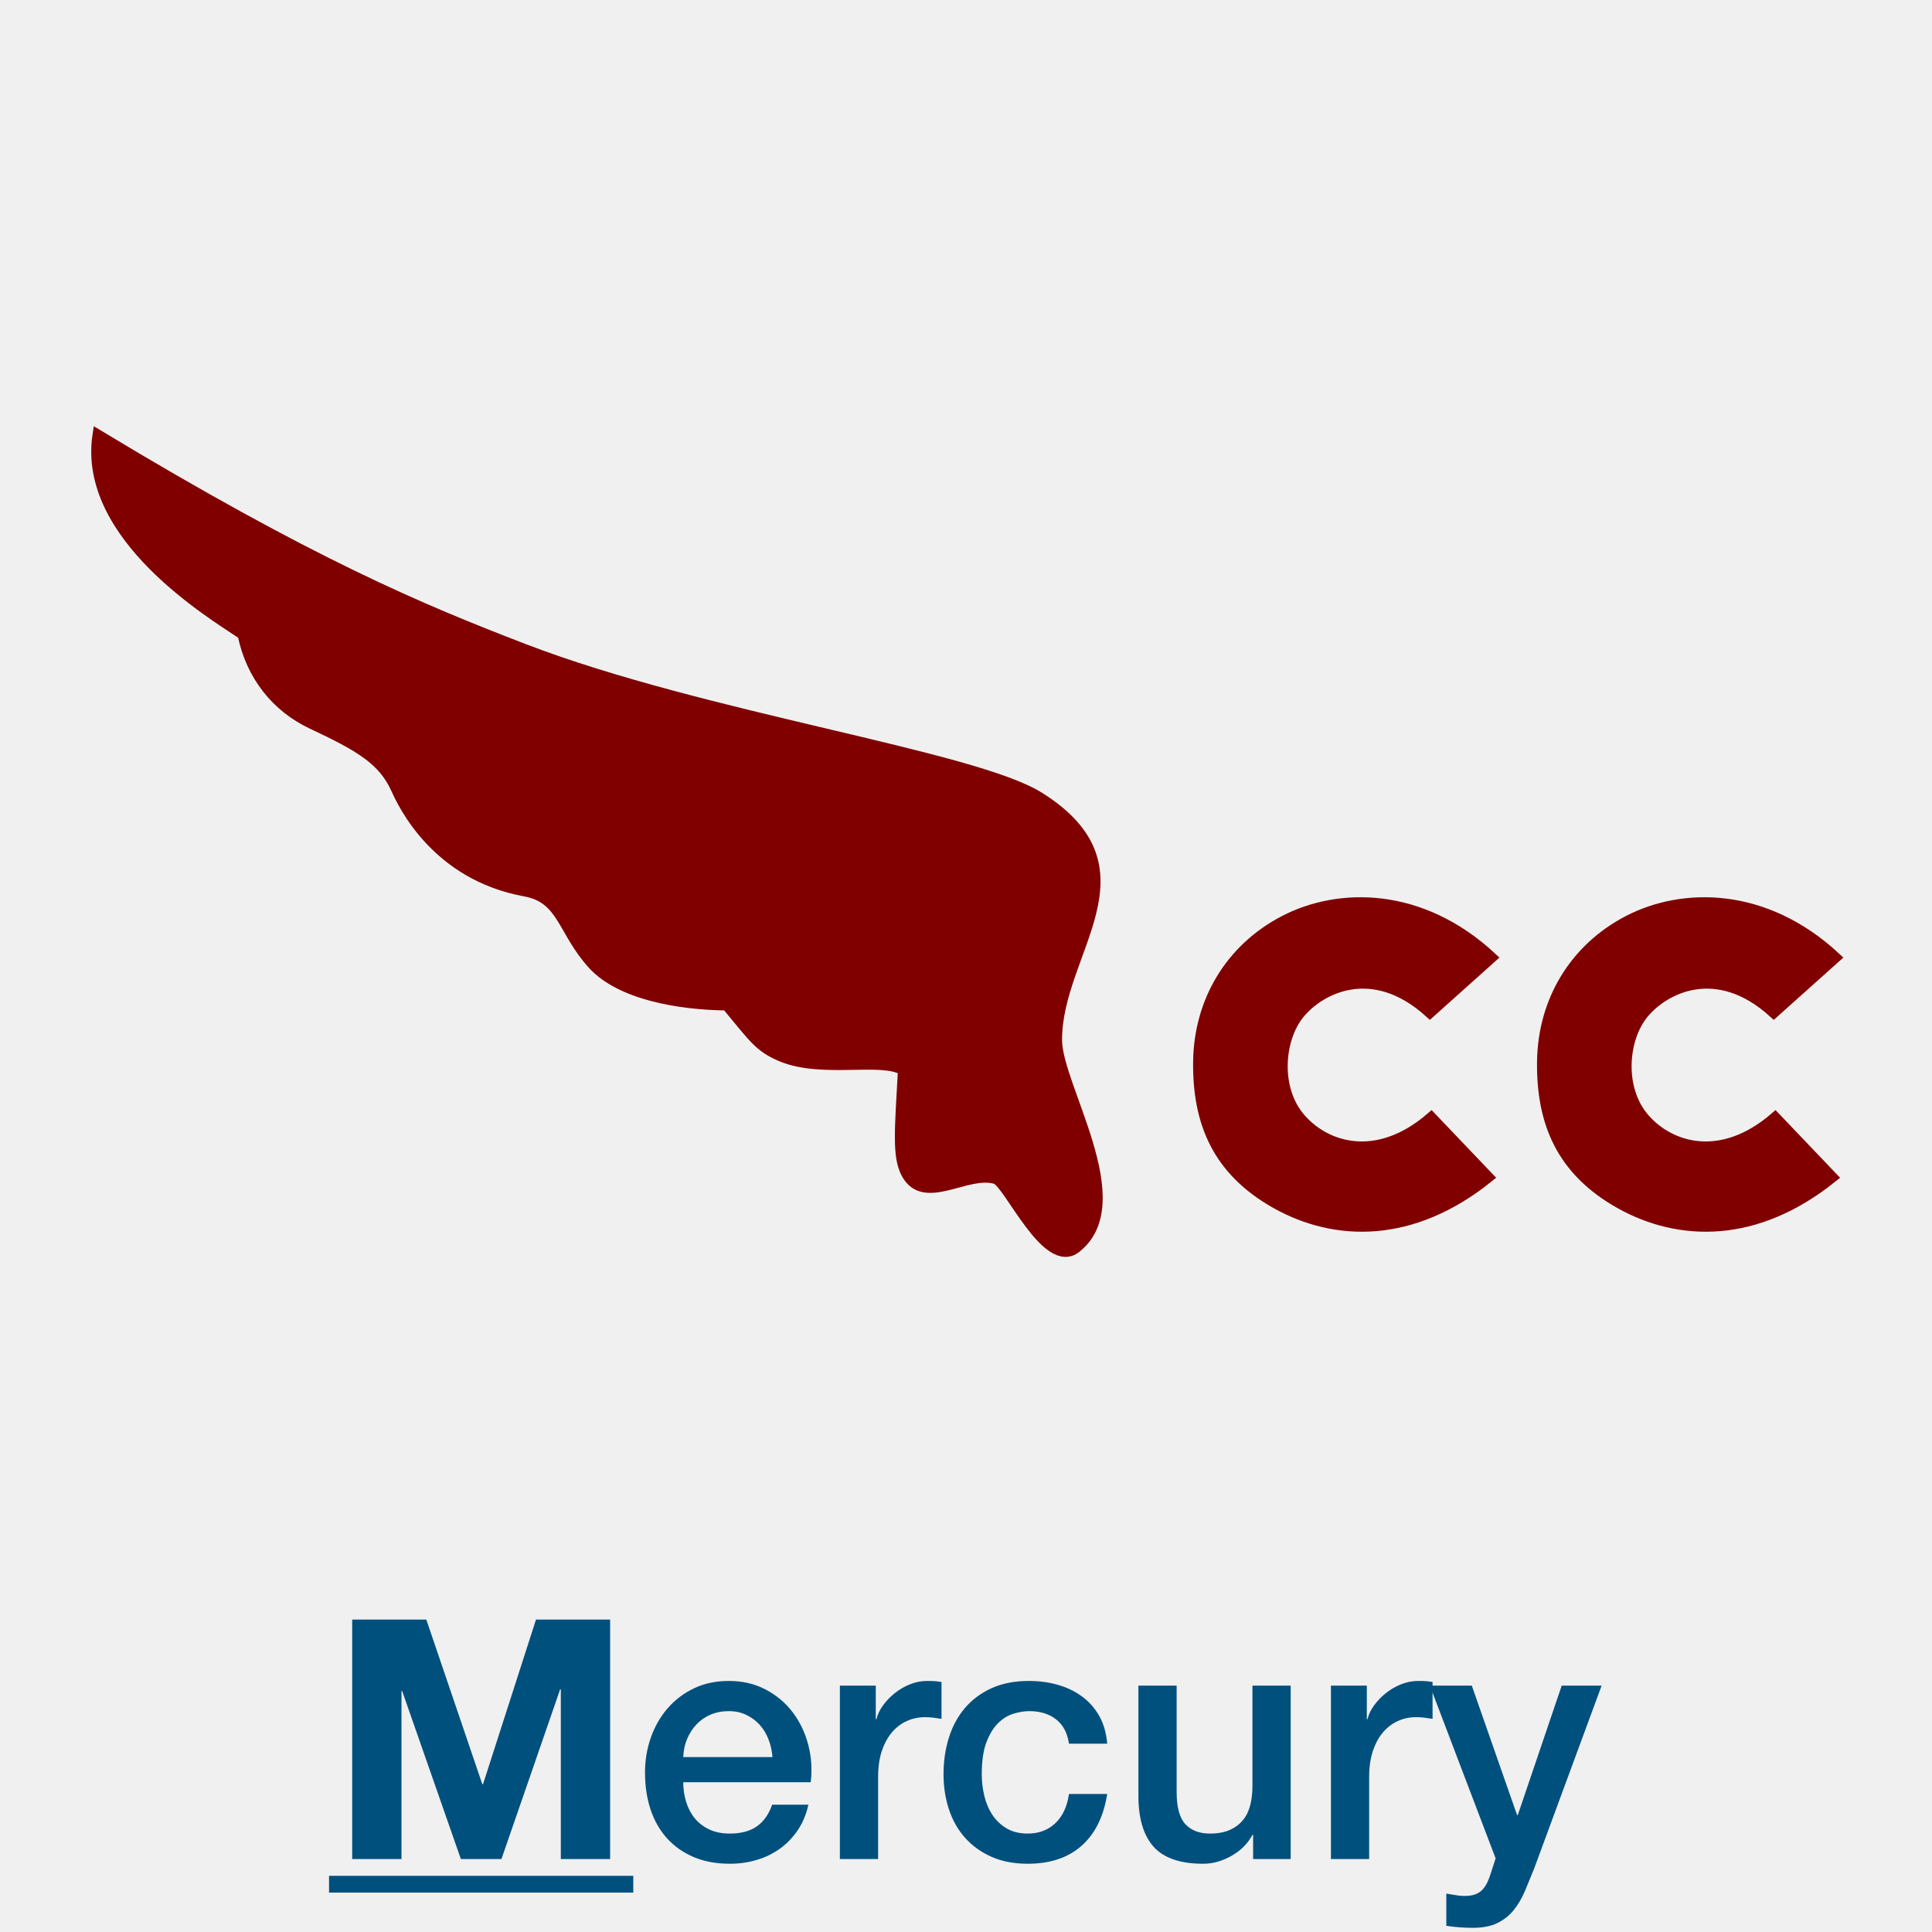
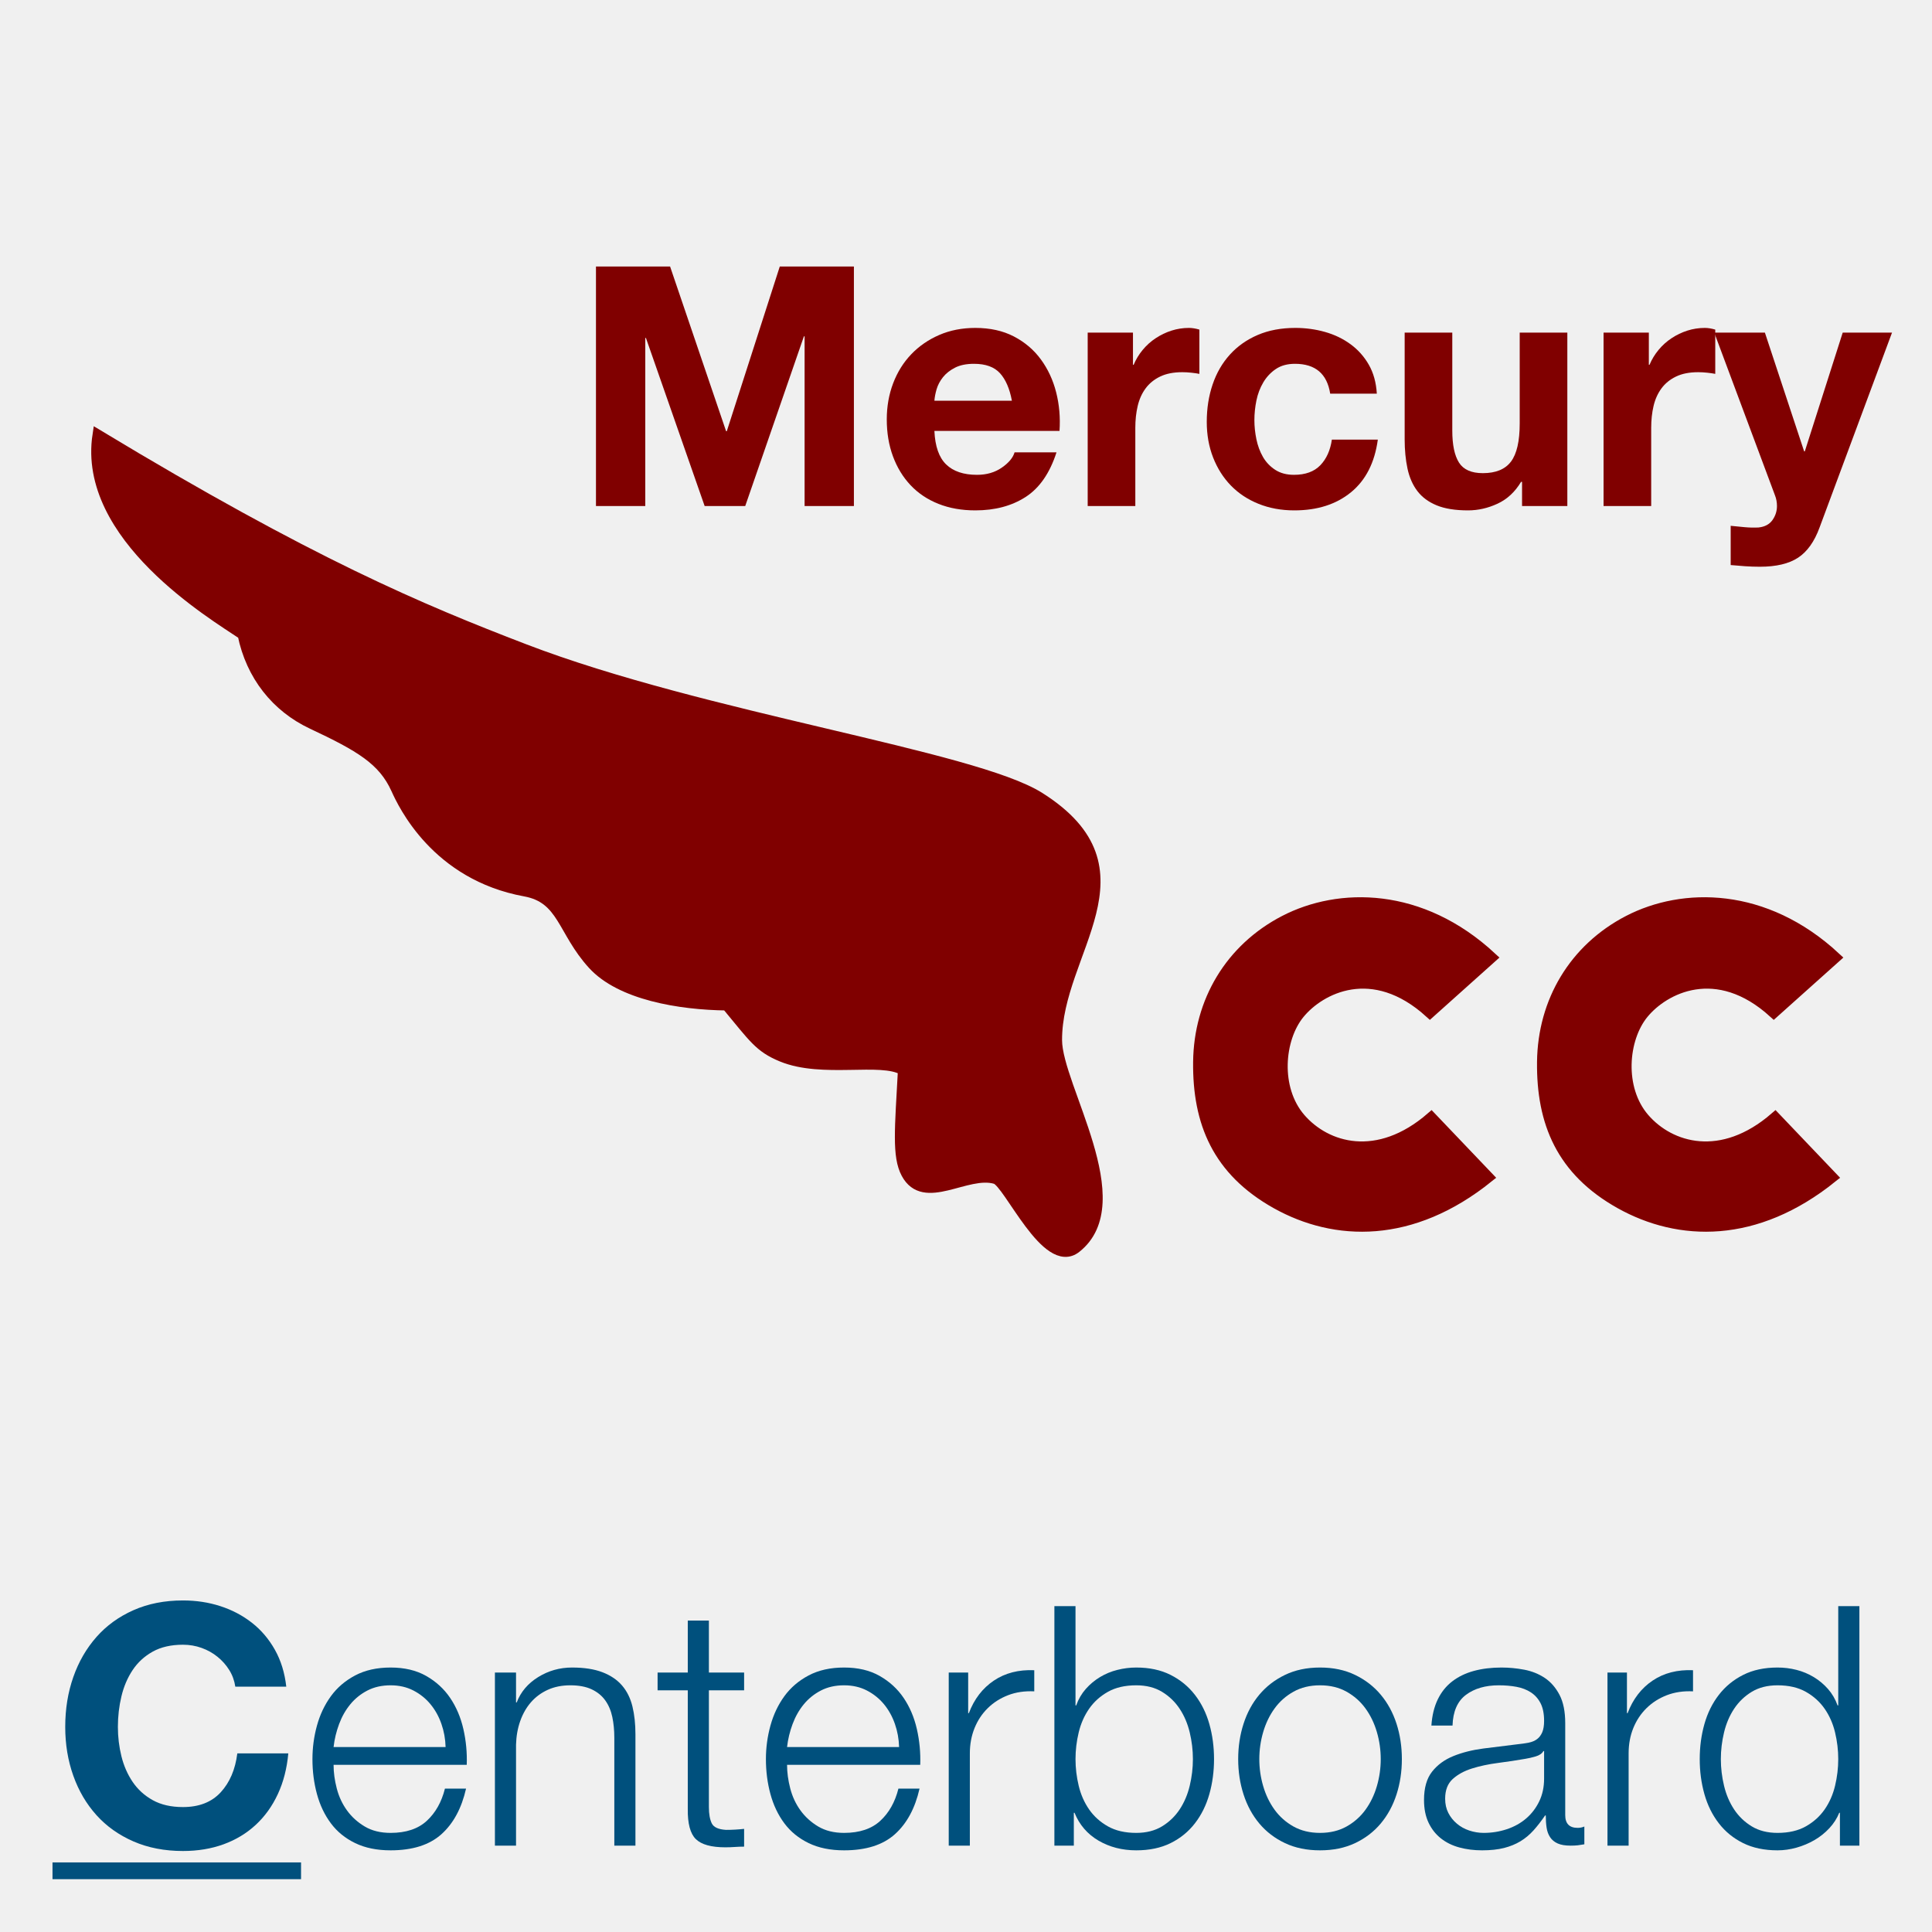
- <svg xmlns="http://www.w3.org/2000/svg" xmlns:xlink="http://www.w3.org/1999/xlink" height="100%" stroke-miterlimit="10" style="fill-rule:nonzero;clip-rule:evenodd;stroke-linecap:round;stroke-linejoin:round;" version="1.1" viewBox="0 0 144 144" width="100%" xml:space="preserve">
+ <svg xmlns="http://www.w3.org/2000/svg" xmlns:xlink="http://www.w3.org/1999/xlink" stroke-miterlimit="10" style="fill-rule:nonzero;clip-rule:evenodd;stroke-linecap:round;stroke-linejoin:round;" version="1.1" viewBox="0 0 144 144" xml:space="preserve">
  <defs>
    <clipPath id="TextBounds">
-       <rect height="29.437" width="144" x="0" y="114.563" />
+       <rect height="29.437" width="144" x="0" y="113.563" />
    </clipPath>
    <path d="M12.716 0L131.284 0C138.307 0 144 5.787 144 12.925L144 131.075C144 138.213 138.307 144 131.284 144L12.716 144C5.693 144-1.42109e-14 138.213-1.42109e-14 131.075L-1.42109e-14 12.925C-1.42109e-14 5.787 5.693 0 12.716 0Z" id="Fill" />
    <clipPath id="TextBounds_2">
      <rect height="1" width="0" x="75.793" y="92.281" />
+     </clipPath>
+     <clipPath id="TextBounds_3">
+       <rect height="30.204" width="104.435" x="39.565" y="13.716" />
    </clipPath>
  </defs>
  <clipPath id="ArtboardFrame">
    <rect height="144" width="144" x="0" y="0" />
  </clipPath>
  <g clip-path="url(#ArtboardFrame)" id="Layer-1">
    <g fill="#00507d" opacity="1" stroke="none">
-       <path clip-path="url(#TextBounds)" d="M26.25 120.713L26.25 138.563L29.925 138.563L29.925 126.038L29.975 126.038L34.35 138.563L37.375 138.563L41.75 125.913L41.8 125.913L41.8 138.563L45.475 138.563L45.475 120.713L39.95 120.713L36 132.988L35.95 132.988L31.775 120.713L26.25 120.713Z" />
-       <path clip-path="url(#TextBounds)" d="M57.575 130.963C57.542 130.513 57.446 130.079 57.288 129.663C57.129 129.246 56.913 128.884 56.638 128.575C56.362 128.267 56.029 128.017 55.638 127.825C55.246 127.634 54.808 127.538 54.325 127.538C53.825 127.538 53.371 127.625 52.962 127.8C52.554 127.975 52.204 128.217 51.913 128.525C51.621 128.834 51.388 129.196 51.212 129.613C51.038 130.029 50.942 130.479 50.925 130.963L57.575 130.963ZM50.925 132.838C50.925 133.338 50.996 133.821 51.138 134.288C51.279 134.754 51.492 135.163 51.775 135.513C52.058 135.863 52.417 136.142 52.85 136.35C53.283 136.559 53.8 136.663 54.4 136.663C55.233 136.663 55.904 136.484 56.413 136.125C56.921 135.767 57.3 135.229 57.55 134.513L60.25 134.513C60.1 135.213 59.842 135.838 59.475 136.388C59.108 136.938 58.667 137.4 58.15 137.775C57.633 138.15 57.054 138.434 56.413 138.625C55.771 138.817 55.1 138.913 54.4 138.913C53.383 138.913 52.483 138.746 51.7 138.413C50.917 138.079 50.254 137.613 49.712 137.013C49.171 136.413 48.763 135.696 48.487 134.863C48.212 134.029 48.075 133.113 48.075 132.113C48.075 131.196 48.221 130.325 48.513 129.5C48.804 128.675 49.221 127.95 49.763 127.325C50.304 126.7 50.958 126.204 51.725 125.838C52.492 125.471 53.358 125.288 54.325 125.288C55.342 125.288 56.254 125.5 57.062 125.925C57.871 126.35 58.542 126.913 59.075 127.613C59.608 128.313 59.996 129.117 60.237 130.025C60.479 130.934 60.542 131.871 60.425 132.838L50.925 132.838Z" />
-       <path clip-path="url(#TextBounds)" d="M62.6 125.638L65.275 125.638L65.275 128.138L65.325 128.138C65.408 127.788 65.571 127.446 65.812 127.113C66.054 126.779 66.346 126.475 66.688 126.2C67.029 125.925 67.408 125.704 67.825 125.538C68.242 125.371 68.667 125.288 69.1 125.288C69.433 125.288 69.662 125.296 69.787 125.313C69.912 125.329 70.042 125.346 70.175 125.363L70.175 128.113C69.975 128.079 69.771 128.05 69.562 128.025C69.354 128 69.15 127.988 68.95 127.988C68.467 127.988 68.013 128.084 67.588 128.275C67.162 128.467 66.792 128.75 66.475 129.125C66.158 129.5 65.908 129.963 65.725 130.513C65.542 131.063 65.45 131.696 65.45 132.413L65.45 138.563L62.6 138.563L62.6 125.638Z" />
-       <path clip-path="url(#TextBounds)" d="M79.675 129.963C79.558 129.163 79.237 128.559 78.713 128.15C78.188 127.742 77.525 127.538 76.725 127.538C76.358 127.538 75.967 127.6 75.55 127.725C75.133 127.85 74.75 128.084 74.4 128.425C74.05 128.767 73.758 129.242 73.525 129.85C73.292 130.459 73.175 131.254 73.175 132.238C73.175 132.771 73.237 133.304 73.362 133.838C73.487 134.371 73.688 134.846 73.963 135.263C74.237 135.679 74.592 136.017 75.025 136.275C75.458 136.534 75.983 136.663 76.6 136.663C77.433 136.663 78.121 136.404 78.662 135.888C79.204 135.371 79.542 134.646 79.675 133.713L82.525 133.713C82.258 135.396 81.621 136.684 80.612 137.575C79.604 138.467 78.267 138.913 76.6 138.913C75.583 138.913 74.688 138.742 73.912 138.4C73.138 138.059 72.483 137.592 71.95 137C71.417 136.409 71.013 135.704 70.737 134.888C70.463 134.071 70.325 133.188 70.325 132.238C70.325 131.271 70.458 130.363 70.725 129.513C70.992 128.663 71.392 127.925 71.925 127.3C72.458 126.675 73.121 126.184 73.912 125.825C74.704 125.467 75.633 125.288 76.7 125.288C77.45 125.288 78.162 125.384 78.838 125.575C79.513 125.767 80.112 126.054 80.638 126.438C81.162 126.821 81.592 127.304 81.925 127.888C82.258 128.471 82.458 129.163 82.525 129.963L79.675 129.963Z" />
-       <path clip-path="url(#TextBounds)" d="M96.2 138.563L93.4 138.563L93.4 136.763L93.35 136.763C93 137.413 92.479 137.934 91.787 138.325C91.096 138.717 90.392 138.913 89.675 138.913C87.975 138.913 86.746 138.492 85.987 137.65C85.229 136.809 84.85 135.538 84.85 133.838L84.85 125.638L87.7 125.638L87.7 133.563C87.7 134.696 87.917 135.496 88.35 135.963C88.783 136.429 89.392 136.663 90.175 136.663C90.775 136.663 91.275 136.571 91.675 136.388C92.075 136.204 92.4 135.959 92.65 135.65C92.9 135.342 93.079 134.971 93.188 134.538C93.296 134.104 93.35 133.638 93.35 133.138L93.35 125.638L96.2 125.638L96.2 138.563Z" />
-       <path clip-path="url(#TextBounds)" d="M99.2 125.638L101.875 125.638L101.875 128.138L101.925 128.138C102.008 127.788 102.171 127.446 102.413 127.113C102.654 126.779 102.946 126.475 103.288 126.2C103.629 125.925 104.008 125.704 104.425 125.538C104.842 125.371 105.267 125.288 105.7 125.288C106.033 125.288 106.262 125.296 106.388 125.313C106.513 125.329 106.642 125.346 106.775 125.363L106.775 128.113C106.575 128.079 106.371 128.05 106.163 128.025C105.954 128 105.75 127.988 105.55 127.988C105.067 127.988 104.613 128.084 104.188 128.275C103.762 128.467 103.392 128.75 103.075 129.125C102.758 129.5 102.508 129.963 102.325 130.513C102.142 131.063 102.05 131.696 102.05 132.413L102.05 138.563L99.2 138.563L99.2 125.638Z" />
-       <path clip-path="url(#TextBounds)" d="M106.575 125.638L109.7 125.638L113.075 135.288L113.125 135.288L116.4 125.638L119.375 125.638L114.35 139.263C114.117 139.846 113.888 140.404 113.663 140.938C113.437 141.471 113.163 141.942 112.838 142.35C112.512 142.759 112.108 143.084 111.625 143.325C111.142 143.567 110.525 143.688 109.775 143.688C109.108 143.688 108.45 143.638 107.8 143.538L107.8 141.138C108.033 141.171 108.258 141.209 108.475 141.25C108.692 141.292 108.917 141.313 109.15 141.313C109.483 141.313 109.758 141.271 109.975 141.188C110.192 141.104 110.371 140.984 110.513 140.825C110.654 140.667 110.775 140.479 110.875 140.263C110.975 140.046 111.067 139.796 111.15 139.513L111.475 138.513L106.575 125.638Z" />
-       <path clip-path="url(#TextBounds)" d="M24.525 139.813L47.2 139.813L47.2 141.063L24.525 141.063L24.525 139.813Z" />
+       <path clip-path="url(#TextBounds)" d="M17.538 125.713L21.337 125.713C21.221 124.679 20.938 123.763 20.488 122.963C20.038 122.163 19.467 121.492 18.775 120.95C18.083 120.409 17.3 119.996 16.425 119.713C15.55 119.429 14.621 119.288 13.637 119.288C12.271 119.288 11.042 119.529 9.95 120.013C8.858 120.496 7.938 121.163 7.188 122.013C6.438 122.863 5.862 123.859 5.463 125C5.062 126.142 4.862 127.379 4.862 128.713C4.862 130.013 5.062 131.225 5.463 132.35C5.862 133.475 6.438 134.454 7.188 135.288C7.938 136.121 8.858 136.775 9.95 137.25C11.042 137.725 12.271 137.963 13.637 137.963C14.738 137.963 15.746 137.796 16.663 137.463C17.579 137.129 18.379 136.646 19.062 136.013C19.746 135.379 20.296 134.613 20.712 133.713C21.129 132.813 21.387 131.804 21.488 130.688L17.688 130.688C17.538 131.888 17.125 132.854 16.45 133.588C15.775 134.321 14.838 134.688 13.637 134.688C12.754 134.688 12.004 134.517 11.387 134.175C10.771 133.834 10.271 133.379 9.887 132.813C9.504 132.246 9.225 131.609 9.05 130.9C8.875 130.192 8.787 129.463 8.787 128.713C8.787 127.929 8.875 127.171 9.05 126.438C9.225 125.704 9.504 125.05 9.887 124.475C10.271 123.9 10.771 123.442 11.387 123.1C12.004 122.759 12.754 122.588 13.637 122.588C14.121 122.588 14.583 122.667 15.025 122.825C15.467 122.984 15.863 123.204 16.212 123.488C16.562 123.771 16.854 124.1 17.087 124.475C17.321 124.85 17.471 125.263 17.538 125.713Z" />
+       <path clip-path="url(#TextBounds)" d="M33.212 130.213L24.863 130.213C24.929 129.629 25.067 129.059 25.275 128.5C25.483 127.942 25.762 127.45 26.113 127.025C26.462 126.6 26.887 126.259 27.387 126C27.887 125.742 28.462 125.613 29.113 125.613C29.746 125.613 30.312 125.742 30.812 126C31.312 126.259 31.738 126.6 32.087 127.025C32.438 127.45 32.708 127.938 32.9 128.488C33.092 129.038 33.196 129.613 33.212 130.213ZM24.863 131.538L34.788 131.538C34.821 130.638 34.737 129.75 34.538 128.875C34.337 128 34.008 127.225 33.55 126.55C33.092 125.875 32.496 125.329 31.762 124.913C31.029 124.496 30.146 124.288 29.113 124.288C28.096 124.288 27.217 124.484 26.475 124.875C25.733 125.267 25.129 125.784 24.663 126.425C24.196 127.067 23.85 127.796 23.625 128.613C23.4 129.429 23.288 130.263 23.288 131.113C23.288 132.029 23.4 132.9 23.625 133.725C23.85 134.55 24.196 135.275 24.663 135.9C25.129 136.525 25.733 137.017 26.475 137.375C27.217 137.734 28.096 137.913 29.113 137.913C30.746 137.913 32.008 137.513 32.9 136.713C33.792 135.913 34.404 134.779 34.737 133.313L33.163 133.313C32.913 134.313 32.462 135.113 31.812 135.713C31.163 136.313 30.262 136.613 29.113 136.613C28.363 136.613 27.721 136.454 27.188 136.138C26.654 135.821 26.212 135.421 25.863 134.938C25.512 134.454 25.258 133.909 25.1 133.3C24.942 132.692 24.863 132.104 24.863 131.538Z" />
+       <path clip-path="url(#TextBounds)" d="M36.888 124.663L36.888 137.563L38.462 137.563L38.462 130.038C38.479 129.404 38.583 128.817 38.775 128.275C38.967 127.734 39.233 127.267 39.575 126.875C39.917 126.484 40.333 126.175 40.825 125.95C41.317 125.725 41.879 125.613 42.513 125.613C43.146 125.613 43.675 125.713 44.1 125.913C44.525 126.113 44.862 126.388 45.112 126.738C45.362 127.088 45.538 127.5 45.638 127.975C45.737 128.45 45.788 128.963 45.788 129.513L45.788 137.563L47.362 137.563L47.362 129.263C47.362 128.496 47.288 127.804 47.138 127.188C46.987 126.571 46.729 126.05 46.362 125.625C45.996 125.2 45.508 124.871 44.9 124.638C44.292 124.404 43.538 124.288 42.638 124.288C41.721 124.288 40.879 124.525 40.112 125C39.346 125.475 38.812 126.104 38.513 126.888L38.462 126.888L38.462 124.663L36.888 124.663Z" />
+       <path clip-path="url(#TextBounds)" d="M52.837 124.663L52.837 120.788L51.263 120.788L51.263 124.663L49.013 124.663L49.013 125.988L51.263 125.988L51.263 134.813C51.246 135.913 51.446 136.667 51.862 137.075C52.279 137.484 53.013 137.688 54.062 137.688C54.296 137.688 54.529 137.679 54.763 137.663C54.996 137.646 55.229 137.638 55.462 137.638L55.462 136.313C55.013 136.363 54.562 136.388 54.112 136.388C53.546 136.354 53.192 136.192 53.05 135.9C52.908 135.609 52.837 135.204 52.837 134.688L52.837 125.988L55.462 125.988L55.462 124.663L52.837 124.663Z" />
+       <path clip-path="url(#TextBounds)" d="M67.013 130.213L58.663 130.213C58.729 129.629 58.867 129.059 59.075 128.5C59.283 127.942 59.562 127.45 59.913 127.025C60.263 126.6 60.688 126.259 61.188 126C61.688 125.742 62.263 125.613 62.913 125.613C63.546 125.613 64.112 125.742 64.612 126C65.112 126.259 65.537 126.6 65.888 127.025C66.237 127.45 66.508 127.938 66.7 128.488C66.892 129.038 66.996 129.613 67.013 130.213ZM58.663 131.538L68.588 131.538C68.621 130.638 68.537 129.75 68.338 128.875C68.138 128 67.808 127.225 67.35 126.55C66.892 125.875 66.296 125.329 65.562 124.913C64.829 124.496 63.946 124.288 62.913 124.288C61.896 124.288 61.017 124.484 60.275 124.875C59.533 125.267 58.929 125.784 58.462 126.425C57.996 127.067 57.65 127.796 57.425 128.613C57.2 129.429 57.087 130.263 57.087 131.113C57.087 132.029 57.2 132.9 57.425 133.725C57.65 134.55 57.996 135.275 58.462 135.9C58.929 136.525 59.533 137.017 60.275 137.375C61.017 137.734 61.896 137.913 62.913 137.913C64.546 137.913 65.808 137.513 66.7 136.713C67.592 135.913 68.204 134.779 68.537 133.313L66.963 133.313C66.713 134.313 66.263 135.113 65.612 135.713C64.963 136.313 64.062 136.613 62.913 136.613C62.163 136.613 61.521 136.454 60.987 136.138C60.454 135.821 60.013 135.421 59.663 134.938C59.312 134.454 59.058 133.909 58.9 133.3C58.742 132.692 58.663 132.104 58.663 131.538Z" />
+       <path clip-path="url(#TextBounds)" d="M70.713 124.663L70.713 137.563L72.287 137.563L72.287 130.688C72.287 130.004 72.404 129.375 72.638 128.8C72.871 128.225 73.2 127.729 73.625 127.313C74.05 126.896 74.554 126.575 75.138 126.35C75.721 126.125 76.371 126.029 77.088 126.063L77.088 124.488C75.921 124.438 74.917 124.696 74.075 125.263C73.233 125.829 72.612 126.638 72.213 127.688L72.162 127.688L72.162 124.663L70.713 124.663Z" />
+       <path clip-path="url(#TextBounds)" d="M78.588 119.713L78.588 137.563L80.037 137.563L80.037 135.113L80.088 135.113C80.454 136.013 81.05 136.704 81.875 137.188C82.7 137.671 83.638 137.913 84.688 137.913C85.671 137.913 86.525 137.734 87.25 137.375C87.975 137.017 88.579 136.525 89.062 135.9C89.546 135.275 89.904 134.55 90.138 133.725C90.371 132.9 90.487 132.029 90.487 131.113C90.487 130.196 90.371 129.325 90.138 128.5C89.904 127.675 89.546 126.95 89.062 126.325C88.579 125.7 87.975 125.204 87.25 124.838C86.525 124.471 85.671 124.288 84.688 124.288C84.221 124.288 83.754 124.346 83.287 124.463C82.821 124.579 82.388 124.759 81.987 125C81.588 125.242 81.233 125.538 80.925 125.888C80.617 126.238 80.379 126.646 80.213 127.113L80.162 127.113L80.162 119.713L78.588 119.713ZM88.912 131.113C88.912 131.779 88.833 132.442 88.675 133.1C88.517 133.759 88.267 134.346 87.925 134.863C87.583 135.379 87.146 135.8 86.612 136.125C86.079 136.45 85.438 136.613 84.688 136.613C83.854 136.613 83.15 136.45 82.575 136.125C82 135.8 81.533 135.379 81.175 134.863C80.817 134.346 80.558 133.759 80.4 133.1C80.242 132.442 80.162 131.779 80.162 131.113C80.162 130.446 80.242 129.784 80.4 129.125C80.558 128.467 80.817 127.879 81.175 127.363C81.533 126.846 82 126.425 82.575 126.1C83.15 125.775 83.854 125.613 84.688 125.613C85.438 125.613 86.079 125.775 86.612 126.1C87.146 126.425 87.583 126.846 87.925 127.363C88.267 127.879 88.517 128.467 88.675 129.125C88.833 129.784 88.912 130.446 88.912 131.113Z" />
+       <path clip-path="url(#TextBounds)" d="M98.388 125.613C99.138 125.613 99.796 125.771 100.362 126.088C100.929 126.404 101.4 126.821 101.775 127.338C102.15 127.854 102.433 128.442 102.625 129.1C102.817 129.759 102.912 130.429 102.912 131.113C102.912 131.796 102.817 132.467 102.625 133.125C102.433 133.784 102.15 134.371 101.775 134.888C101.4 135.404 100.929 135.821 100.362 136.138C99.796 136.454 99.138 136.613 98.388 136.613C97.638 136.613 96.979 136.454 96.412 136.138C95.846 135.821 95.375 135.404 95 134.888C94.625 134.371 94.342 133.784 94.15 133.125C93.958 132.467 93.862 131.796 93.862 131.113C93.862 130.429 93.958 129.759 94.15 129.1C94.342 128.442 94.625 127.854 95 127.338C95.375 126.821 95.846 126.404 96.412 126.088C96.979 125.771 97.638 125.613 98.388 125.613ZM98.388 124.288C97.404 124.288 96.533 124.471 95.775 124.838C95.017 125.204 94.379 125.696 93.862 126.313C93.346 126.929 92.954 127.65 92.688 128.475C92.421 129.3 92.287 130.179 92.287 131.113C92.287 132.046 92.421 132.925 92.688 133.75C92.954 134.575 93.346 135.296 93.862 135.913C94.379 136.529 95.017 137.017 95.775 137.375C96.533 137.734 97.404 137.913 98.388 137.913C99.371 137.913 100.242 137.734 101 137.375C101.758 137.017 102.396 136.529 102.912 135.913C103.429 135.296 103.821 134.575 104.088 133.75C104.354 132.925 104.487 132.046 104.487 131.113C104.487 130.179 104.354 129.3 104.088 128.475C103.821 127.65 103.429 126.929 102.912 126.313C102.396 125.696 101.758 125.204 101 124.838C100.242 124.471 99.371 124.288 98.388 124.288Z" />
+       <path clip-path="url(#TextBounds)" d="M106.688 128.613L108.263 128.613C108.296 127.563 108.629 126.8 109.263 126.325C109.896 125.85 110.712 125.613 111.713 125.613C112.179 125.613 112.617 125.65 113.025 125.725C113.433 125.8 113.792 125.938 114.1 126.138C114.408 126.338 114.65 126.609 114.825 126.95C115 127.292 115.088 127.729 115.088 128.263C115.088 128.613 115.042 128.896 114.95 129.113C114.858 129.329 114.729 129.5 114.562 129.625C114.396 129.75 114.188 129.838 113.938 129.888C113.687 129.938 113.396 129.979 113.062 130.013C112.212 130.113 111.375 130.217 110.55 130.325C109.725 130.434 108.983 130.621 108.325 130.888C107.667 131.154 107.138 131.542 106.738 132.05C106.337 132.559 106.138 133.263 106.138 134.163C106.138 134.813 106.25 135.375 106.475 135.85C106.7 136.325 107.008 136.717 107.4 137.025C107.792 137.334 108.25 137.559 108.775 137.7C109.3 137.842 109.862 137.913 110.463 137.913C111.096 137.913 111.642 137.854 112.1 137.738C112.558 137.621 112.967 137.454 113.325 137.238C113.683 137.021 114.008 136.75 114.3 136.425C114.592 136.1 114.879 135.729 115.163 135.313L115.213 135.313C115.213 135.646 115.233 135.95 115.275 136.225C115.317 136.5 115.404 136.738 115.538 136.938C115.671 137.138 115.858 137.292 116.1 137.4C116.342 137.509 116.662 137.563 117.062 137.563C117.279 137.563 117.458 137.554 117.6 137.538C117.742 137.521 117.904 137.496 118.088 137.463L118.088 136.138C117.937 136.204 117.771 136.238 117.588 136.238C116.971 136.238 116.663 135.921 116.663 135.288L116.663 128.438C116.663 127.571 116.521 126.867 116.238 126.325C115.954 125.784 115.588 125.363 115.138 125.063C114.687 124.763 114.179 124.559 113.613 124.45C113.046 124.342 112.479 124.288 111.913 124.288C111.162 124.288 110.479 124.371 109.863 124.538C109.246 124.704 108.708 124.963 108.25 125.313C107.792 125.663 107.429 126.113 107.163 126.663C106.896 127.213 106.738 127.863 106.688 128.613ZM115.088 130.513L115.088 132.563C115.088 133.196 114.967 133.763 114.725 134.263C114.483 134.763 114.158 135.188 113.75 135.538C113.342 135.888 112.863 136.154 112.312 136.338C111.762 136.521 111.188 136.613 110.588 136.613C110.221 136.613 109.863 136.554 109.513 136.438C109.162 136.321 108.854 136.15 108.588 135.925C108.321 135.7 108.108 135.434 107.95 135.125C107.792 134.817 107.713 134.463 107.713 134.063C107.713 133.429 107.9 132.942 108.275 132.6C108.65 132.259 109.129 131.996 109.713 131.813C110.296 131.629 110.942 131.492 111.65 131.4C112.358 131.309 113.046 131.204 113.713 131.088C113.929 131.054 114.179 130.996 114.463 130.913C114.746 130.829 114.937 130.696 115.038 130.513L115.088 130.513Z" />
+       <path clip-path="url(#TextBounds)" d="M119.812 124.663L119.812 137.563L121.388 137.563L121.388 130.688C121.388 130.004 121.504 129.375 121.737 128.8C121.971 128.225 122.3 127.729 122.725 127.313C123.15 126.896 123.654 126.575 124.237 126.35C124.821 126.125 125.471 126.029 126.188 126.063L126.188 124.488C125.021 124.438 124.017 124.696 123.175 125.263C122.333 125.829 121.713 126.638 121.312 127.688L121.263 127.688L121.263 124.663L119.812 124.663Z" />
+       <path clip-path="url(#TextBounds)" d="M138.588 137.563L138.588 119.713L137.012 119.713L137.012 127.113L136.963 127.113C136.796 126.646 136.558 126.238 136.25 125.888C135.942 125.538 135.588 125.242 135.188 125C134.787 124.759 134.358 124.579 133.9 124.463C133.442 124.346 132.971 124.288 132.488 124.288C131.504 124.288 130.65 124.471 129.925 124.838C129.2 125.204 128.596 125.7 128.113 126.325C127.629 126.95 127.271 127.675 127.037 128.5C126.804 129.325 126.688 130.196 126.688 131.113C126.688 132.029 126.804 132.9 127.037 133.725C127.271 134.55 127.629 135.275 128.113 135.9C128.596 136.525 129.2 137.017 129.925 137.375C130.65 137.734 131.504 137.913 132.488 137.913C132.954 137.913 133.425 137.846 133.9 137.713C134.375 137.579 134.821 137.392 135.238 137.15C135.654 136.909 136.025 136.613 136.35 136.263C136.675 135.913 136.921 135.529 137.088 135.113L137.137 135.113L137.137 137.563L138.588 137.563ZM128.262 131.113C128.262 130.446 128.342 129.784 128.5 129.125C128.658 128.467 128.908 127.879 129.25 127.363C129.592 126.846 130.029 126.425 130.562 126.1C131.096 125.775 131.737 125.613 132.488 125.613C133.321 125.613 134.025 125.775 134.6 126.1C135.175 126.425 135.642 126.846 136 127.363C136.358 127.879 136.617 128.467 136.775 129.125C136.933 129.784 137.012 130.446 137.012 131.113C137.012 131.779 136.933 132.442 136.775 133.1C136.617 133.759 136.358 134.346 136 134.863C135.642 135.379 135.175 135.8 134.6 136.125C134.025 136.45 133.321 136.613 132.488 136.613C131.737 136.613 131.096 136.45 130.562 136.125C130.029 135.8 129.592 135.379 129.25 134.863C128.908 134.346 128.658 133.759 128.5 133.1C128.342 132.442 128.262 131.779 128.262 131.113Z" />
+       <path clip-path="url(#TextBounds)" d="M3.913 138.813L22.438 138.813L22.438 140.063L3.913 140.063L3.913 138.813Z" />
    </g>
    <g opacity="1">
      <mask height="144" id="StrokeMask" maskUnits="userSpaceOnUse" width="144" x="-1.42109e-14" y="0">
        <rect fill="#000000" height="144" stroke="none" width="144" x="-1.42109e-14" y="0" />
-         <use fill="#ffffff" fill-rule="evenodd" stroke="none" xlink:href="#Fill" />
      </mask>
-       <use fill="none" mask="url(#StrokeMask)" stroke="none" stroke-linecap="butt" stroke-linejoin="round" stroke-width="2" xlink:href="#Fill" />
+       <use fill="none" mask="url(#StrokeMask)" stroke="#00507d" stroke-linecap="butt" stroke-linejoin="round" stroke-width="2" xlink:href="#Fill" />
    </g>
    <g fill="#00507d" opacity="1" stroke="none" />
    <g opacity="1">
      <path d="M74.21 87.851C72.041 87.205 68.886 89.921 67.564 87.455C66.878 86.177 67.091 84.129 67.327 79.749C65.674 78.765 61.304 79.993 58.271 78.741C56.595 78.047 56.194 77.35 54.168 74.914C50.65 74.872 46.262 74.14 44.194 71.871C41.921 69.379 41.988 66.938 39.137 66.418C32.515 65.207 30.053 59.931 29.543 58.805C28.561 56.631 26.835 55.623 23.262 53.944C20.616 52.701 18.727 50.352 18.106 47.286C15.909 45.807 6.14 39.997 7.294 32.42C23.172 42.004 31.354 45.427 39.086 48.396C52.444 53.527 72.559 56.334 77.471 59.438C86.012 64.837 78.731 70.907 78.76 77.531C78.774 81.011 84.48 89.618 80.193 92.996C78.019 94.709 75.2 88.147 74.21 87.851Z" fill="#800000" fill-rule="nonzero" opacity="1" stroke="none" />
      <path d="M74.21 87.851C72.041 87.205 68.886 89.921 67.564 87.455C66.878 86.177 67.091 84.129 67.327 79.749C65.674 78.765 61.304 79.993 58.271 78.741C56.595 78.047 56.194 77.35 54.168 74.914C50.65 74.872 46.262 74.14 44.194 71.871C41.921 69.379 41.988 66.938 39.137 66.418C32.515 65.207 30.053 59.931 29.543 58.805C28.561 56.631 26.835 55.623 23.262 53.944C20.616 52.701 18.727 50.352 18.106 47.286C15.909 45.807 6.14 39.997 7.294 32.42C23.172 42.004 31.354 45.427 39.086 48.396C52.444 53.527 72.559 56.334 77.471 59.438C86.012 64.837 78.731 70.907 78.76 77.531C78.774 81.011 84.48 89.618 80.193 92.996C78.019 94.709 75.2 88.147 74.21 87.851Z" fill="none" opacity="1" stroke="#800000" stroke-linecap="butt" stroke-linejoin="miter" stroke-width="0.8" />
      <path d="M111.167 71.366L106.576 75.478C102.315 71.61 98.381 73.667 96.843 75.547C95.306 77.425 94.986 81.129 96.911 83.36C98.837 85.59 102.687 86.747 106.678 83.29L110.927 87.745C105.22 92.34 99.508 92.148 95.129 89.7C90.752 87.25 89.278 83.655 89.328 79.153C89.377 74.651 91.704 70.719 95.747 68.625C99.79 66.53 105.894 66.472 111.167 71.366Z" fill="#800000" fill-rule="nonzero" opacity="1" stroke="none" />
      <path d="M111.167 71.366L106.576 75.478C102.315 71.61 98.381 73.667 96.843 75.547C95.306 77.425 94.986 81.129 96.911 83.36C98.837 85.59 102.687 86.747 106.678 83.29L110.927 87.745C105.22 92.34 99.508 92.148 95.129 89.7C90.752 87.25 89.278 83.655 89.328 79.153C89.377 74.651 91.704 70.719 95.747 68.625C99.79 66.53 105.894 66.472 111.167 71.366Z" fill="none" opacity="1" stroke="#800000" stroke-linecap="butt" stroke-linejoin="miter" stroke-width="0.8" />
      <path d="M136.8 71.366L132.207 75.478C127.948 71.61 124.014 73.667 122.476 75.547C120.939 77.425 120.619 81.129 122.544 83.36C124.47 85.59 128.32 86.747 132.311 83.29L136.56 87.745C130.853 92.34 125.141 92.148 120.762 89.7C116.385 87.25 114.911 83.655 114.961 79.153C115.011 74.651 117.336 70.719 121.379 68.625C125.422 66.53 131.527 66.472 136.8 71.366Z" fill="#800000" fill-rule="nonzero" opacity="1" stroke="none" />
      <path d="M136.8 71.366L132.207 75.478C127.948 71.61 124.014 73.667 122.476 75.547C120.939 77.425 120.619 81.129 122.544 83.36C124.47 85.59 128.32 86.747 132.311 83.29L136.56 87.745C130.853 92.34 125.141 92.148 120.762 89.7C116.385 87.25 114.911 83.655 114.961 79.153C115.011 74.651 117.336 70.719 121.379 68.625C125.422 66.53 131.527 66.472 136.8 71.366Z" fill="none" opacity="1" stroke="#800000" stroke-linecap="butt" stroke-linejoin="miter" stroke-width="0.8" />
    </g>
+     <g fill="#800000" opacity="1" stroke="none">
+       <path clip-path="url(#TextBounds_3)" d="M44.42 19.866L44.42 37.716L48.095 37.716L48.095 25.191L48.145 25.191L52.52 37.716L55.545 37.716L59.92 25.066L59.97 25.066L59.97 37.716L63.645 37.716L63.645 19.866L58.12 19.866L54.17 32.141L54.12 32.141L49.945 19.866L44.42 19.866Z" />
+       <path clip-path="url(#TextBounds_3)" d="M75.42 29.866L69.645 29.866C69.662 29.616 69.716 29.333 69.807 29.016C69.899 28.699 70.057 28.399 70.282 28.116C70.507 27.833 70.807 27.595 71.182 27.404C71.557 27.212 72.028 27.116 72.595 27.116C73.462 27.116 74.107 27.349 74.532 27.816C74.957 28.283 75.253 28.966 75.42 29.866ZM69.645 32.116L78.97 32.116C79.037 31.116 78.953 30.158 78.72 29.241C78.487 28.324 78.107 27.508 77.582 26.791C77.057 26.074 76.387 25.504 75.57 25.079C74.753 24.654 73.795 24.441 72.695 24.441C71.712 24.441 70.816 24.616 70.007 24.966C69.199 25.316 68.503 25.795 67.92 26.404C67.337 27.012 66.887 27.733 66.57 28.566C66.253 29.399 66.095 30.299 66.095 31.266C66.095 32.266 66.249 33.183 66.557 34.016C66.866 34.849 67.303 35.566 67.87 36.166C68.437 36.766 69.128 37.229 69.945 37.554C70.762 37.879 71.678 38.041 72.695 38.041C74.162 38.041 75.412 37.708 76.445 37.041C77.478 36.374 78.245 35.266 78.745 33.716L75.62 33.716C75.503 34.116 75.187 34.495 74.67 34.854C74.153 35.212 73.537 35.391 72.82 35.391C71.82 35.391 71.053 35.133 70.52 34.616C69.987 34.099 69.695 33.266 69.645 32.116Z" />
+       <path clip-path="url(#TextBounds_3)" d="M81.07 24.791L81.07 37.716L84.62 37.716L84.62 31.891C84.62 31.308 84.678 30.766 84.795 30.266C84.912 29.766 85.107 29.329 85.382 28.954C85.657 28.579 86.02 28.283 86.47 28.066C86.92 27.849 87.47 27.741 88.12 27.741C88.337 27.741 88.562 27.754 88.795 27.779C89.028 27.804 89.228 27.833 89.395 27.866L89.395 24.566C89.112 24.483 88.853 24.441 88.62 24.441C88.17 24.441 87.737 24.508 87.32 24.641C86.903 24.774 86.512 24.962 86.145 25.204C85.778 25.445 85.453 25.737 85.17 26.079C84.887 26.42 84.662 26.791 84.495 27.191L84.445 27.191L84.445 24.791L81.07 24.791Z" />
+       <path clip-path="url(#TextBounds_3)" d="M99.145 29.341L102.62 29.341C102.57 28.508 102.37 27.787 102.02 27.179C101.67 26.57 101.216 26.062 100.657 25.654C100.099 25.245 99.466 24.941 98.757 24.741C98.049 24.541 97.312 24.441 96.545 24.441C95.495 24.441 94.562 24.616 93.745 24.966C92.928 25.316 92.237 25.804 91.67 26.429C91.103 27.054 90.674 27.795 90.382 28.654C90.091 29.512 89.945 30.441 89.945 31.441C89.945 32.408 90.103 33.295 90.42 34.104C90.737 34.912 91.178 35.608 91.745 36.191C92.312 36.774 92.999 37.229 93.807 37.554C94.616 37.879 95.503 38.041 96.47 38.041C98.187 38.041 99.595 37.591 100.695 36.691C101.795 35.791 102.462 34.483 102.695 32.766L99.27 32.766C99.153 33.566 98.866 34.204 98.407 34.679C97.949 35.154 97.295 35.391 96.445 35.391C95.895 35.391 95.428 35.266 95.045 35.016C94.662 34.766 94.357 34.445 94.132 34.054C93.907 33.662 93.745 33.224 93.645 32.741C93.545 32.258 93.495 31.783 93.495 31.316C93.495 30.833 93.545 30.345 93.645 29.854C93.745 29.362 93.916 28.912 94.157 28.504C94.399 28.095 94.712 27.762 95.095 27.504C95.478 27.245 95.953 27.116 96.52 27.116C98.037 27.116 98.912 27.858 99.145 29.341Z" />
+       <path clip-path="url(#TextBounds_3)" d="M116.82 37.716L116.82 24.791L113.27 24.791L113.27 31.566C113.27 32.883 113.053 33.829 112.62 34.404C112.187 34.979 111.487 35.266 110.52 35.266C109.67 35.266 109.078 35.004 108.745 34.479C108.412 33.954 108.245 33.158 108.245 32.091L108.245 24.791L104.695 24.791L104.695 32.741C104.695 33.541 104.766 34.27 104.907 34.929C105.049 35.587 105.295 36.145 105.645 36.604C105.995 37.062 106.474 37.416 107.082 37.666C107.691 37.916 108.47 38.041 109.42 38.041C110.17 38.041 110.903 37.874 111.62 37.541C112.337 37.208 112.92 36.666 113.37 35.916L113.445 35.916L113.445 37.716L116.82 37.716Z" />
+       <path clip-path="url(#TextBounds_3)" d="M119.52 24.791L119.52 37.716L123.07 37.716L123.07 31.891C123.07 31.308 123.128 30.766 123.245 30.266C123.362 29.766 123.557 29.329 123.832 28.954C124.107 28.579 124.47 28.283 124.92 28.066C125.37 27.849 125.92 27.741 126.57 27.741C126.787 27.741 127.012 27.754 127.245 27.779C127.478 27.804 127.678 27.833 127.845 27.866L127.845 24.566C127.562 24.483 127.303 24.441 127.07 24.441C126.62 24.441 126.187 24.508 125.77 24.641C125.353 24.774 124.962 24.962 124.595 25.204C124.228 25.445 123.903 25.737 123.62 26.079C123.337 26.42 123.112 26.791 122.945 27.191L122.895 27.191L122.895 24.791L119.52 24.791Z" />
+       <path clip-path="url(#TextBounds_3)" d="M135.62 39.316L141.02 24.791L137.345 24.791L134.52 33.641L134.47 33.641L131.545 24.791L127.77 24.791L132.295 36.916C132.395 37.166 132.445 37.433 132.445 37.716C132.445 38.099 132.332 38.449 132.107 38.766C131.882 39.083 131.537 39.266 131.07 39.316C130.72 39.333 130.37 39.324 130.02 39.291C129.67 39.258 129.328 39.224 128.995 39.191L128.995 42.116C129.362 42.149 129.724 42.179 130.082 42.204C130.441 42.229 130.803 42.241 131.17 42.241C132.387 42.241 133.337 42.016 134.02 41.566C134.703 41.116 135.237 40.366 135.62 39.316Z" />
+     </g>
  </g>
</svg>
